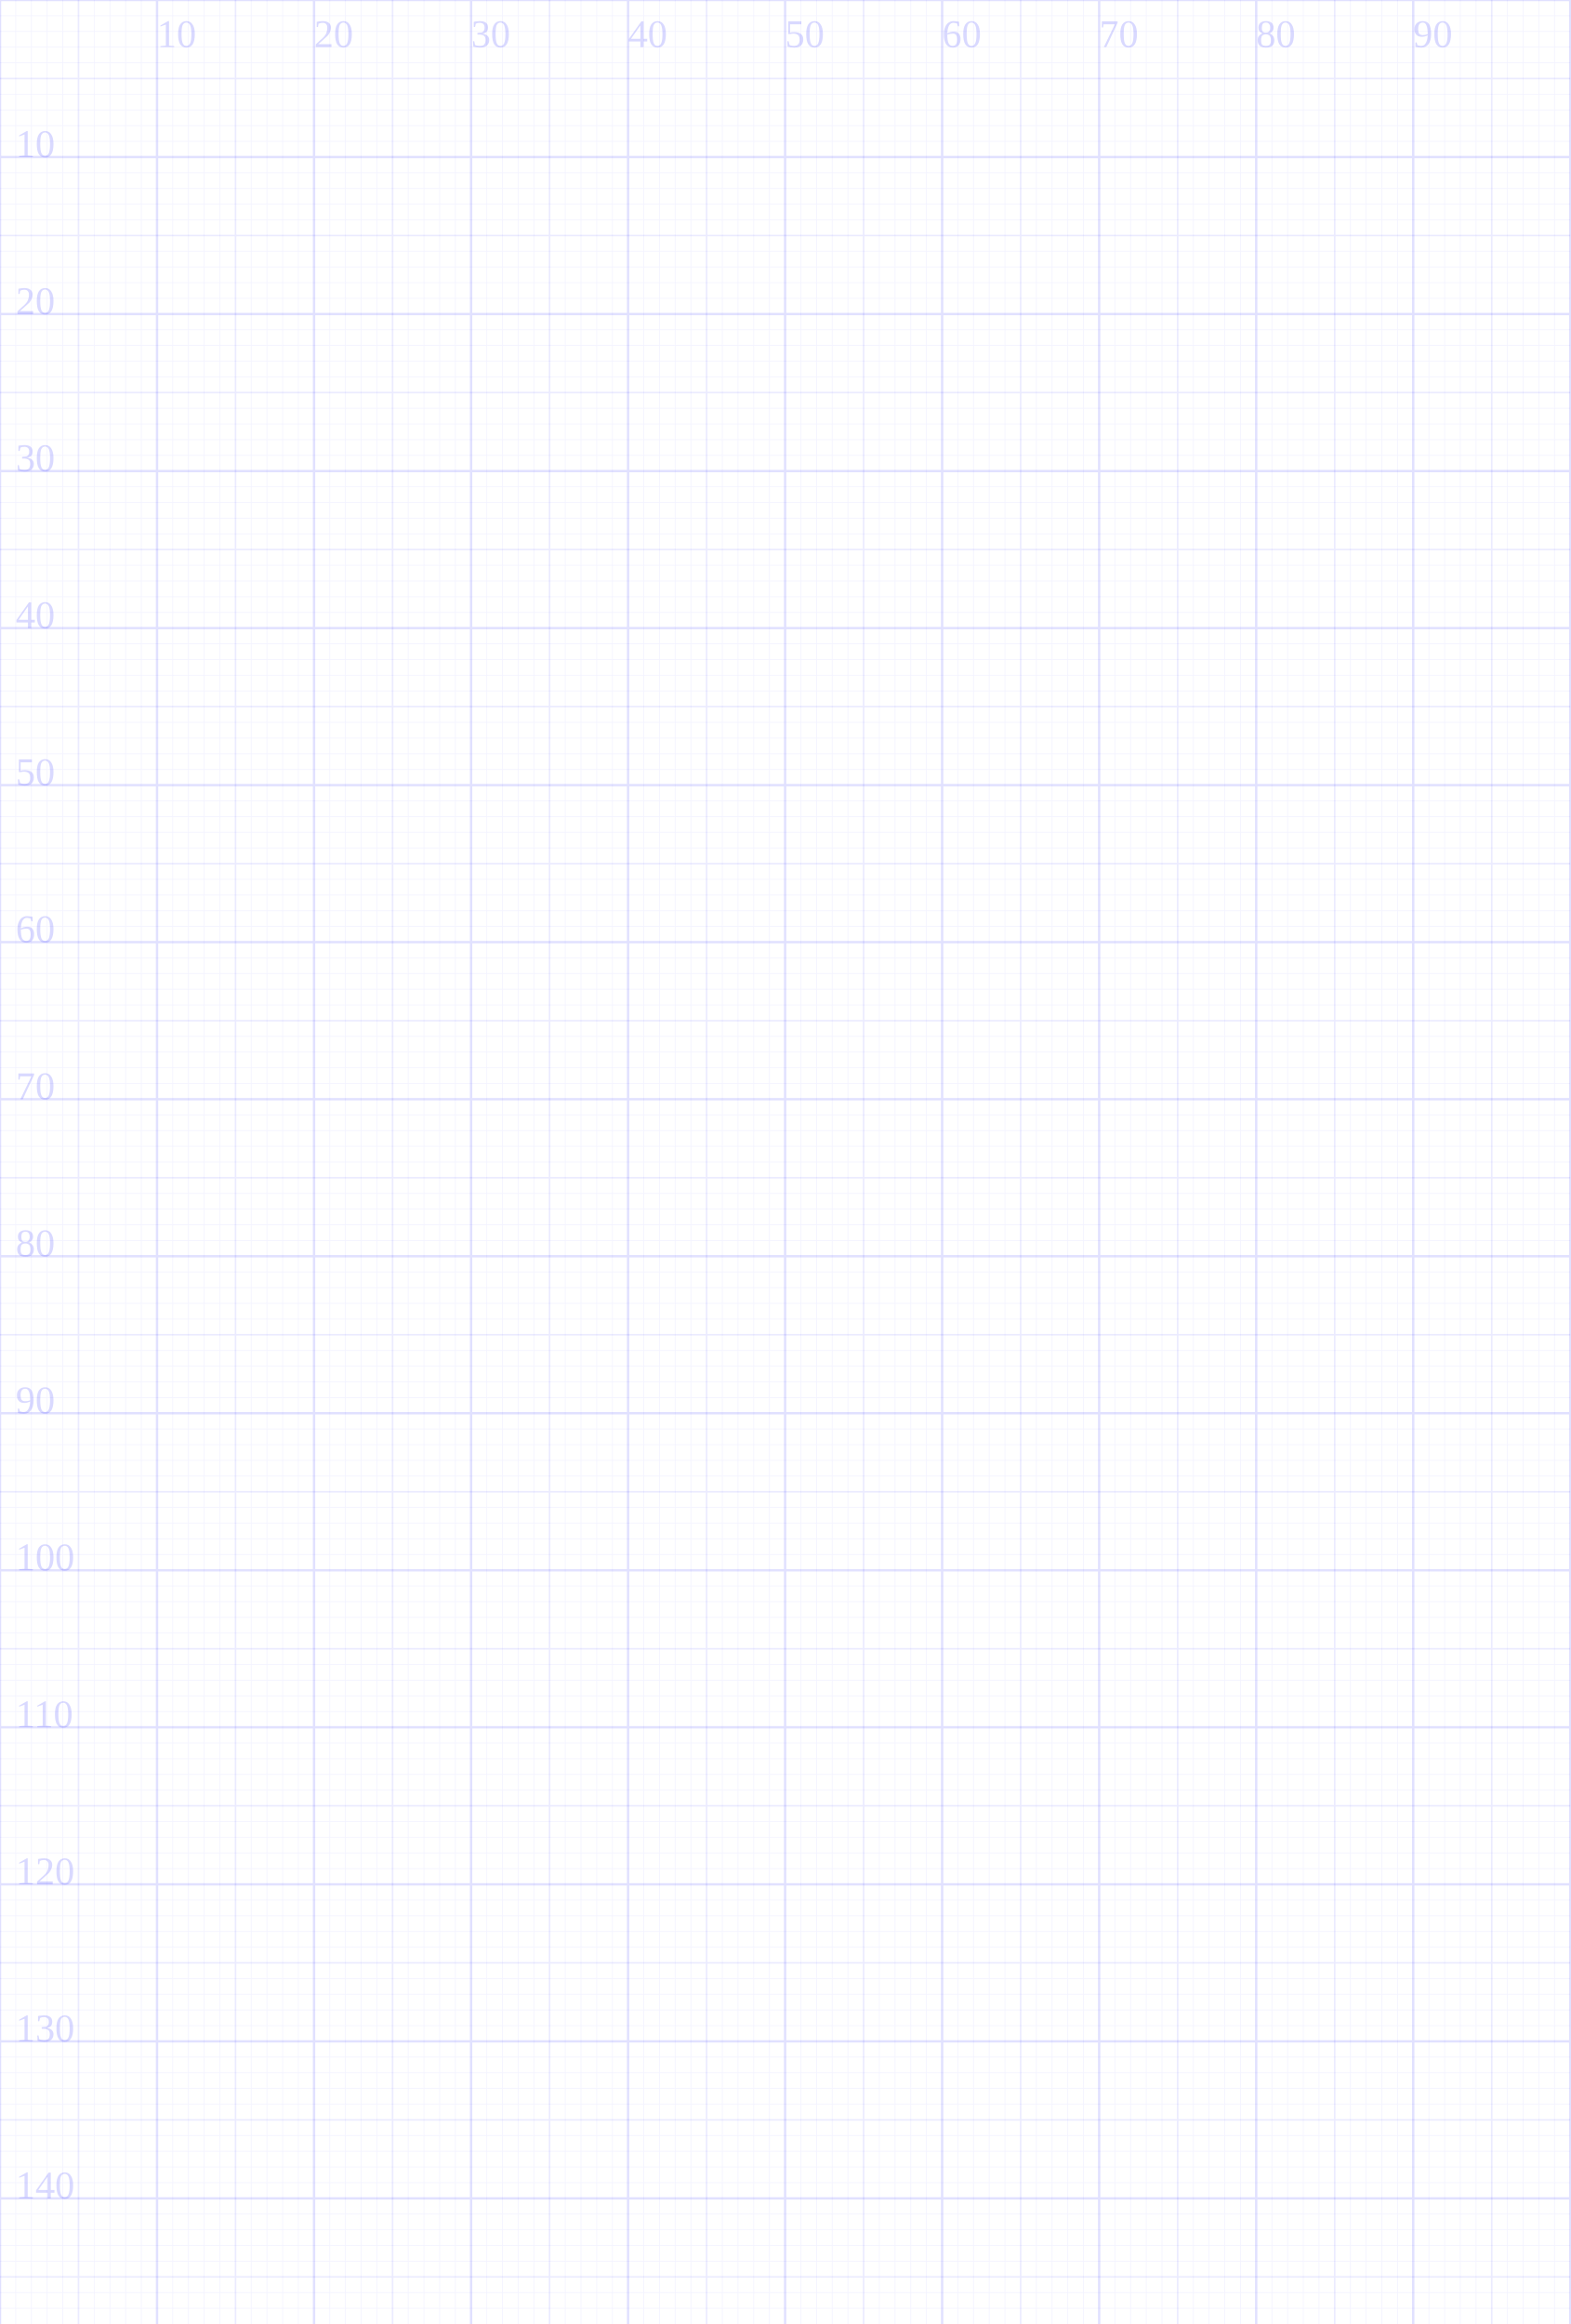
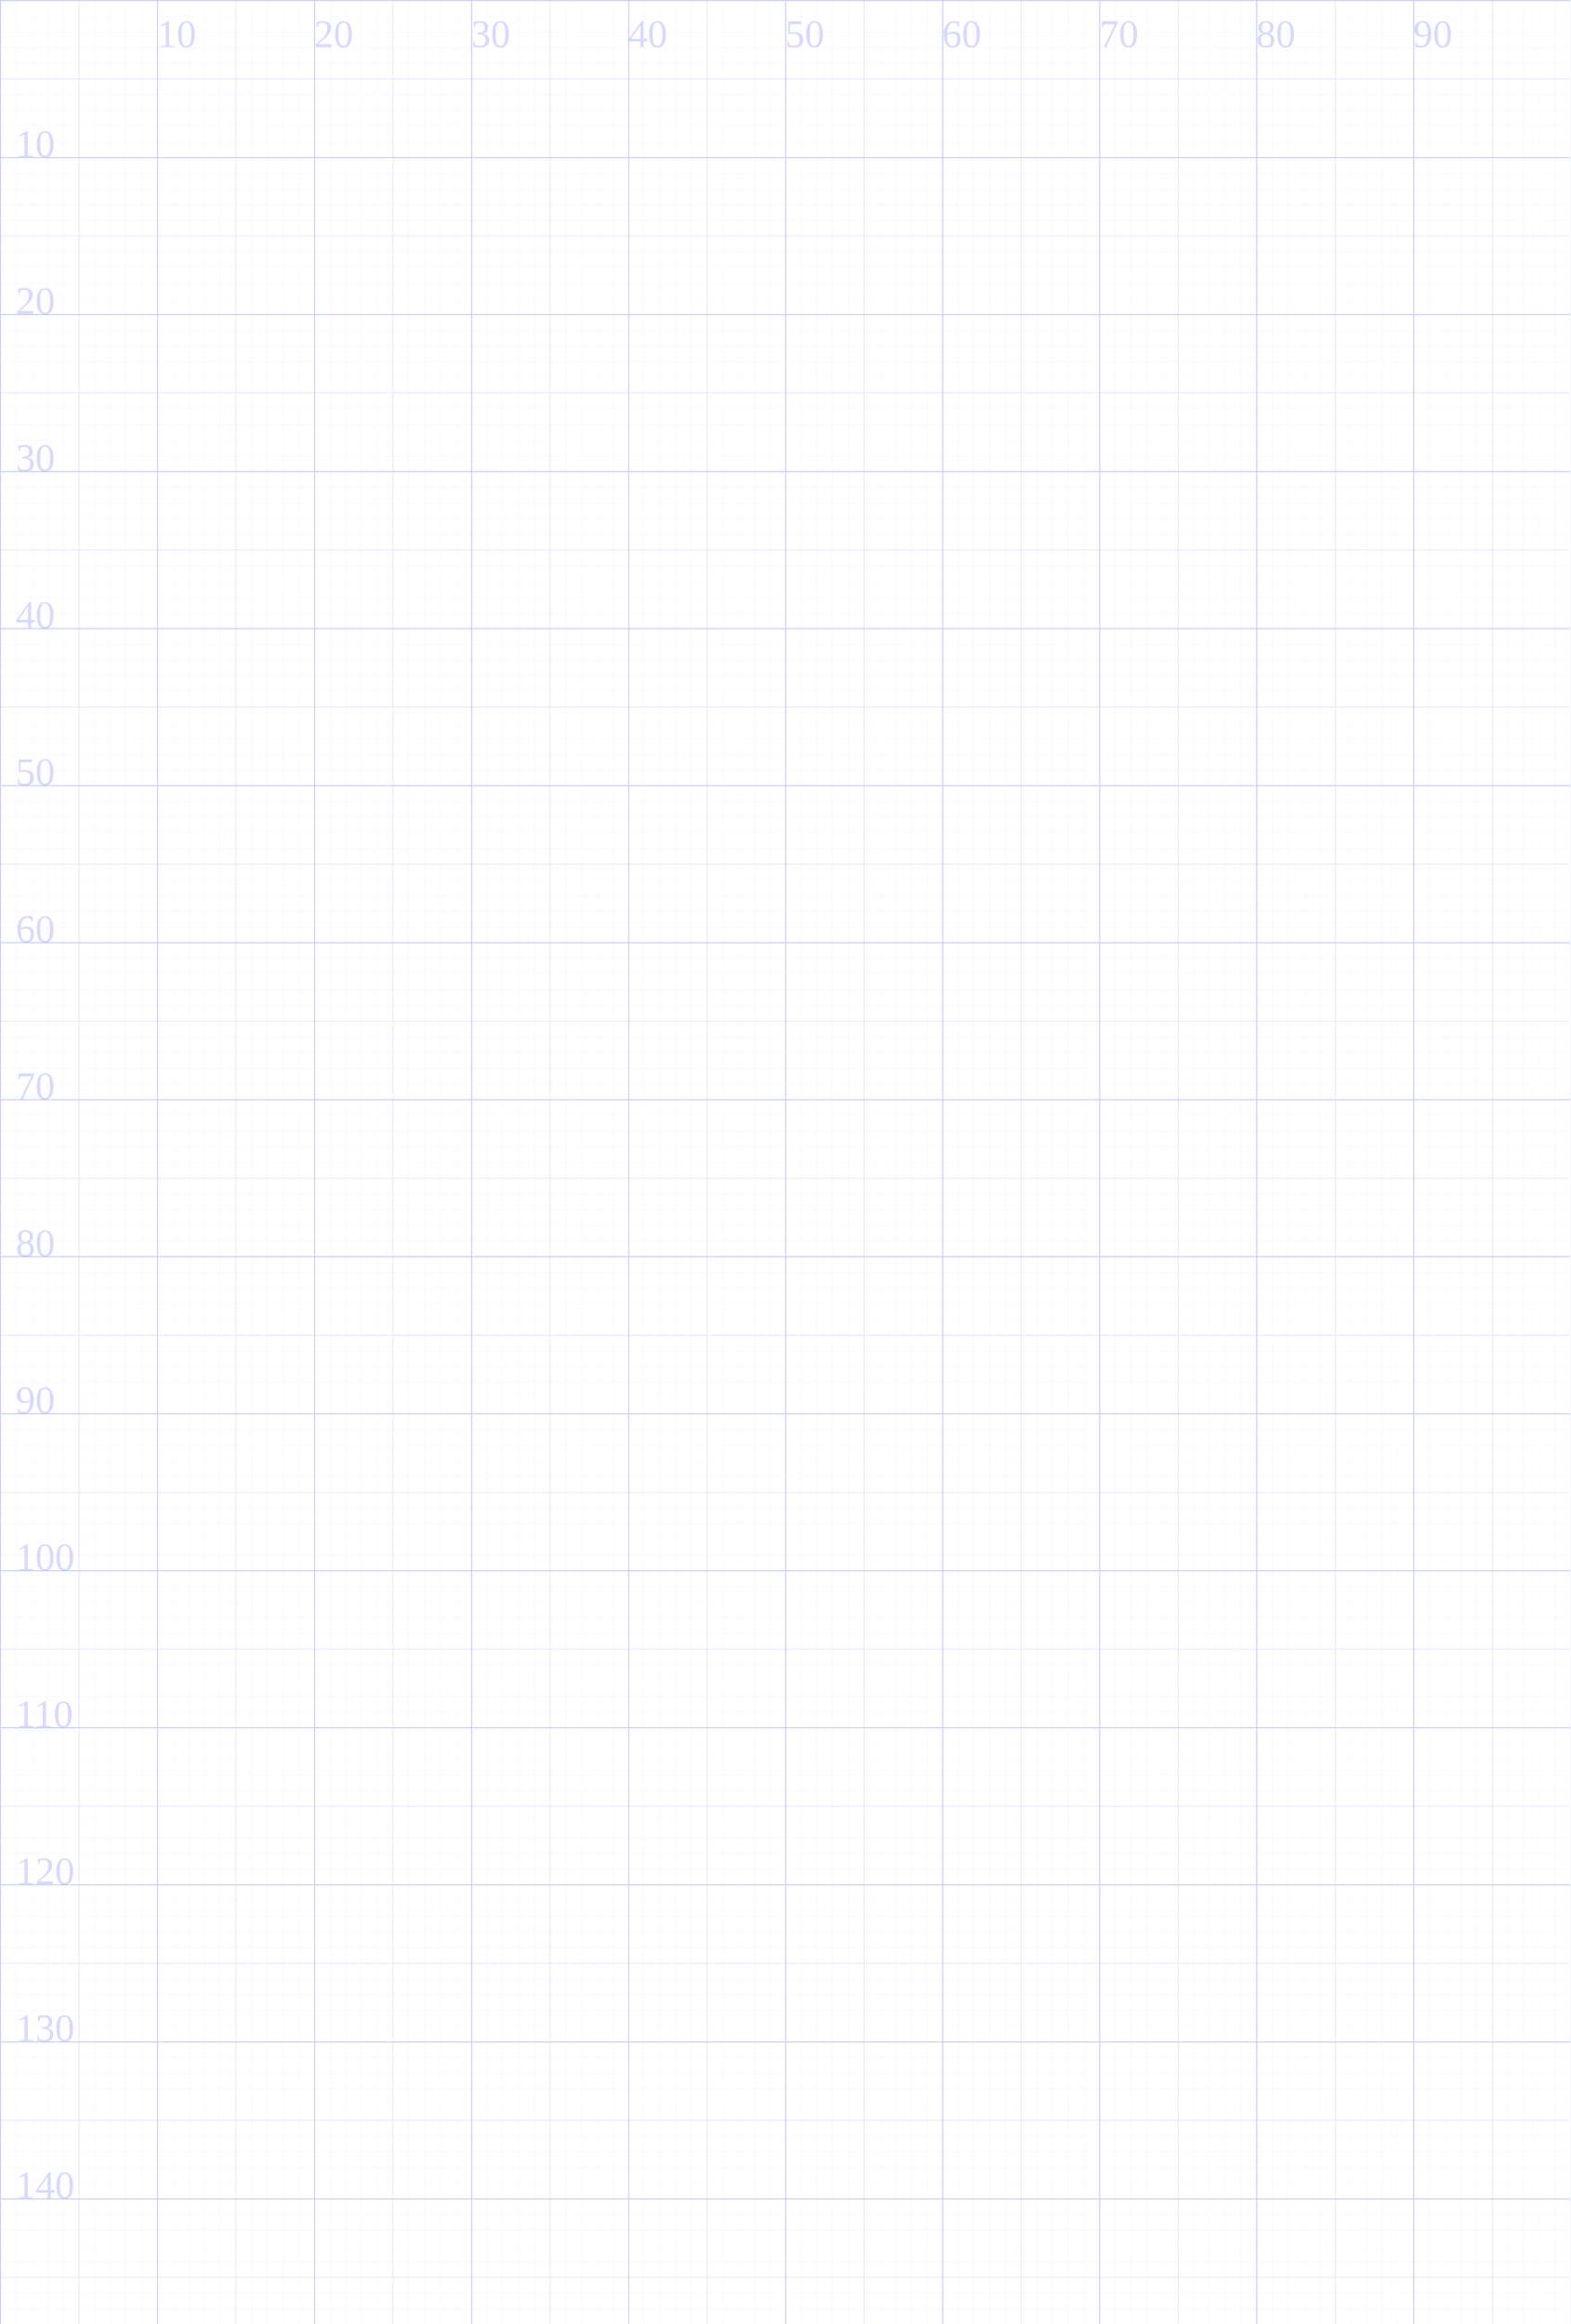
<svg xmlns="http://www.w3.org/2000/svg" width="100mm" height="148mm" viewBox="0 0 100 148">
-   <g stroke="#00f" stroke-width="0.05" fill="none" opacity="0.05">
-     <line x1="1" y1="0" x2="1" y2="148" />
-     <line x1="2" y1="0" x2="2" y2="148" />
-     <line x1="3" y1="0" x2="3" y2="148" />
-     <line x1="4" y1="0" x2="4" y2="148" />
-     <line x1="6" y1="0" x2="6" y2="148" />
-     <line x1="7" y1="0" x2="7" y2="148" />
-     <line x1="8" y1="0" x2="8" y2="148" />
-     <line x1="9" y1="0" x2="9" y2="148" />
-     <line x1="11" y1="0" x2="11" y2="148" />
-     <line x1="12" y1="0" x2="12" y2="148" />
-     <line x1="13" y1="0" x2="13" y2="148" />
-     <line x1="14" y1="0" x2="14" y2="148" />
-     <line x1="16" y1="0" x2="16" y2="148" />
-     <line x1="17" y1="0" x2="17" y2="148" />
-     <line x1="18" y1="0" x2="18" y2="148" />
-     <line x1="19" y1="0" x2="19" y2="148" />
-     <line x1="21" y1="0" x2="21" y2="148" />
-     <line x1="22" y1="0" x2="22" y2="148" />
-     <line x1="23" y1="0" x2="23" y2="148" />
-     <line x1="24" y1="0" x2="24" y2="148" />
-     <line x1="26" y1="0" x2="26" y2="148" />
-     <line x1="27" y1="0" x2="27" y2="148" />
-     <line x1="28" y1="0" x2="28" y2="148" />
-     <line x1="29" y1="0" x2="29" y2="148" />
-     <line x1="31" y1="0" x2="31" y2="148" />
-     <line x1="32" y1="0" x2="32" y2="148" />
-     <line x1="33" y1="0" x2="33" y2="148" />
-     <line x1="34" y1="0" x2="34" y2="148" />
-     <line x1="36" y1="0" x2="36" y2="148" />
-     <line x1="37" y1="0" x2="37" y2="148" />
-     <line x1="38" y1="0" x2="38" y2="148" />
-     <line x1="39" y1="0" x2="39" y2="148" />
-     <line x1="41" y1="0" x2="41" y2="148" />
-     <line x1="42" y1="0" x2="42" y2="148" />
-     <line x1="43" y1="0" x2="43" y2="148" />
-     <line x1="44" y1="0" x2="44" y2="148" />
-     <line x1="46" y1="0" x2="46" y2="148" />
-     <line x1="47" y1="0" x2="47" y2="148" />
-     <line x1="48" y1="0" x2="48" y2="148" />
-     <line x1="49" y1="0" x2="49" y2="148" />
-     <line x1="51" y1="0" x2="51" y2="148" />
-     <line x1="52" y1="0" x2="52" y2="148" />
-     <line x1="53" y1="0" x2="53" y2="148" />
-     <line x1="54" y1="0" x2="54" y2="148" />
-     <line x1="56" y1="0" x2="56" y2="148" />
-     <line x1="57" y1="0" x2="57" y2="148" />
-     <line x1="58" y1="0" x2="58" y2="148" />
-     <line x1="59" y1="0" x2="59" y2="148" />
-     <line x1="61" y1="0" x2="61" y2="148" />
-     <line x1="62" y1="0" x2="62" y2="148" />
-     <line x1="63" y1="0" x2="63" y2="148" />
-     <line x1="64" y1="0" x2="64" y2="148" />
-     <line x1="66" y1="0" x2="66" y2="148" />
-     <line x1="67" y1="0" x2="67" y2="148" />
-     <line x1="68" y1="0" x2="68" y2="148" />
-     <line x1="69" y1="0" x2="69" y2="148" />
-     <line x1="71" y1="0" x2="71" y2="148" />
-     <line x1="72" y1="0" x2="72" y2="148" />
-     <line x1="73" y1="0" x2="73" y2="148" />
-     <line x1="74" y1="0" x2="74" y2="148" />
-     <line x1="76" y1="0" x2="76" y2="148" />
-     <line x1="77" y1="0" x2="77" y2="148" />
-     <line x1="78" y1="0" x2="78" y2="148" />
-     <line x1="79" y1="0" x2="79" y2="148" />
-     <line x1="81" y1="0" x2="81" y2="148" />
-     <line x1="82" y1="0" x2="82" y2="148" />
-     <line x1="83" y1="0" x2="83" y2="148" />
-     <line x1="84" y1="0" x2="84" y2="148" />
-     <line x1="86" y1="0" x2="86" y2="148" />
-     <line x1="87" y1="0" x2="87" y2="148" />
-     <line x1="88" y1="0" x2="88" y2="148" />
-     <line x1="89" y1="0" x2="89" y2="148" />
-     <line x1="91" y1="0" x2="91" y2="148" />
-     <line x1="92" y1="0" x2="92" y2="148" />
-     <line x1="93" y1="0" x2="93" y2="148" />
-     <line x1="94" y1="0" x2="94" y2="148" />
-     <line x1="96" y1="0" x2="96" y2="148" />
-     <line x1="97" y1="0" x2="97" y2="148" />
-     <line x1="98" y1="0" x2="98" y2="148" />
-     <line x1="99" y1="0" x2="99" y2="148" />
-     <line x1="0" y1="1" x2="100" y2="1" />
-     <line x1="0" y1="2" x2="100" y2="2" />
-     <line x1="0" y1="3" x2="100" y2="3" />
-     <line x1="0" y1="4" x2="100" y2="4" />
-     <line x1="0" y1="6" x2="100" y2="6" />
-     <line x1="0" y1="7" x2="100" y2="7" />
-     <line x1="0" y1="8" x2="100" y2="8" />
-     <line x1="0" y1="9" x2="100" y2="9" />
-     <line x1="0" y1="11" x2="100" y2="11" />
-     <line x1="0" y1="12" x2="100" y2="12" />
-     <line x1="0" y1="13" x2="100" y2="13" />
-     <line x1="0" y1="14" x2="100" y2="14" />
-     <line x1="0" y1="16" x2="100" y2="16" />
-     <line x1="0" y1="17" x2="100" y2="17" />
-     <line x1="0" y1="18" x2="100" y2="18" />
-     <line x1="0" y1="19" x2="100" y2="19" />
-     <line x1="0" y1="21" x2="100" y2="21" />
-     <line x1="0" y1="22" x2="100" y2="22" />
-     <line x1="0" y1="23" x2="100" y2="23" />
-     <line x1="0" y1="24" x2="100" y2="24" />
-     <line x1="0" y1="26" x2="100" y2="26" />
-     <line x1="0" y1="27" x2="100" y2="27" />
-     <line x1="0" y1="28" x2="100" y2="28" />
-     <line x1="0" y1="29" x2="100" y2="29" />
-     <line x1="0" y1="31" x2="100" y2="31" />
-     <line x1="0" y1="32" x2="100" y2="32" />
-     <line x1="0" y1="33" x2="100" y2="33" />
-     <line x1="0" y1="34" x2="100" y2="34" />
-     <line x1="0" y1="36" x2="100" y2="36" />
-     <line x1="0" y1="37" x2="100" y2="37" />
-     <line x1="0" y1="38" x2="100" y2="38" />
-     <line x1="0" y1="39" x2="100" y2="39" />
-     <line x1="0" y1="41" x2="100" y2="41" />
-     <line x1="0" y1="42" x2="100" y2="42" />
-     <line x1="0" y1="43" x2="100" y2="43" />
-     <line x1="0" y1="44" x2="100" y2="44" />
-     <line x1="0" y1="46" x2="100" y2="46" />
-     <line x1="0" y1="47" x2="100" y2="47" />
-     <line x1="0" y1="48" x2="100" y2="48" />
-     <line x1="0" y1="49" x2="100" y2="49" />
-     <line x1="0" y1="51" x2="100" y2="51" />
-     <line x1="0" y1="52" x2="100" y2="52" />
-     <line x1="0" y1="53" x2="100" y2="53" />
-     <line x1="0" y1="54" x2="100" y2="54" />
-     <line x1="0" y1="56" x2="100" y2="56" />
-     <line x1="0" y1="57" x2="100" y2="57" />
-     <line x1="0" y1="58" x2="100" y2="58" />
-     <line x1="0" y1="59" x2="100" y2="59" />
-     <line x1="0" y1="61" x2="100" y2="61" />
-     <line x1="0" y1="62" x2="100" y2="62" />
-     <line x1="0" y1="63" x2="100" y2="63" />
-     <line x1="0" y1="64" x2="100" y2="64" />
-     <line x1="0" y1="66" x2="100" y2="66" />
-     <line x1="0" y1="67" x2="100" y2="67" />
-     <line x1="0" y1="68" x2="100" y2="68" />
-     <line x1="0" y1="69" x2="100" y2="69" />
-     <line x1="0" y1="71" x2="100" y2="71" />
-     <line x1="0" y1="72" x2="100" y2="72" />
-     <line x1="0" y1="73" x2="100" y2="73" />
-     <line x1="0" y1="74" x2="100" y2="74" />
-     <line x1="0" y1="76" x2="100" y2="76" />
-     <line x1="0" y1="77" x2="100" y2="77" />
-     <line x1="0" y1="78" x2="100" y2="78" />
-     <line x1="0" y1="79" x2="100" y2="79" />
-     <line x1="0" y1="81" x2="100" y2="81" />
-     <line x1="0" y1="82" x2="100" y2="82" />
-     <line x1="0" y1="83" x2="100" y2="83" />
-     <line x1="0" y1="84" x2="100" y2="84" />
-     <line x1="0" y1="86" x2="100" y2="86" />
-     <line x1="0" y1="87" x2="100" y2="87" />
-     <line x1="0" y1="88" x2="100" y2="88" />
-     <line x1="0" y1="89" x2="100" y2="89" />
-     <line x1="0" y1="91" x2="100" y2="91" />
-     <line x1="0" y1="92" x2="100" y2="92" />
-     <line x1="0" y1="93" x2="100" y2="93" />
-     <line x1="0" y1="94" x2="100" y2="94" />
-     <line x1="0" y1="96" x2="100" y2="96" />
-     <line x1="0" y1="97" x2="100" y2="97" />
-     <line x1="0" y1="98" x2="100" y2="98" />
-     <line x1="0" y1="99" x2="100" y2="99" />
-     <line x1="0" y1="101" x2="100" y2="101" />
-     <line x1="0" y1="102" x2="100" y2="102" />
-     <line x1="0" y1="103" x2="100" y2="103" />
-     <line x1="0" y1="104" x2="100" y2="104" />
-     <line x1="0" y1="106" x2="100" y2="106" />
-     <line x1="0" y1="107" x2="100" y2="107" />
-     <line x1="0" y1="108" x2="100" y2="108" />
-     <line x1="0" y1="109" x2="100" y2="109" />
-     <line x1="0" y1="111" x2="100" y2="111" />
-     <line x1="0" y1="112" x2="100" y2="112" />
-     <line x1="0" y1="113" x2="100" y2="113" />
-     <line x1="0" y1="114" x2="100" y2="114" />
-     <line x1="0" y1="116" x2="100" y2="116" />
-     <line x1="0" y1="117" x2="100" y2="117" />
-     <line x1="0" y1="118" x2="100" y2="118" />
-     <line x1="0" y1="119" x2="100" y2="119" />
-     <line x1="0" y1="121" x2="100" y2="121" />
-     <line x1="0" y1="122" x2="100" y2="122" />
-     <line x1="0" y1="123" x2="100" y2="123" />
-     <line x1="0" y1="124" x2="100" y2="124" />
-     <line x1="0" y1="126" x2="100" y2="126" />
-     <line x1="0" y1="127" x2="100" y2="127" />
-     <line x1="0" y1="128" x2="100" y2="128" />
-     <line x1="0" y1="129" x2="100" y2="129" />
-     <line x1="0" y1="131" x2="100" y2="131" />
-     <line x1="0" y1="132" x2="100" y2="132" />
-     <line x1="0" y1="133" x2="100" y2="133" />
-     <line x1="0" y1="134" x2="100" y2="134" />
-     <line x1="0" y1="136" x2="100" y2="136" />
-     <line x1="0" y1="137" x2="100" y2="137" />
-     <line x1="0" y1="138" x2="100" y2="138" />
-     <line x1="0" y1="139" x2="100" y2="139" />
-     <line x1="0" y1="141" x2="100" y2="141" />
-     <line x1="0" y1="142" x2="100" y2="142" />
-     <line x1="0" y1="143" x2="100" y2="143" />
-     <line x1="0" y1="144" x2="100" y2="144" />
-     <line x1="0" y1="146" x2="100" y2="146" />
-     <line x1="0" y1="147" x2="100" y2="147" />
-   </g>
-   <g stroke="#00f" stroke-width="0.1" fill="none" opacity="0.08">
-     <line x1="5" y1="0" x2="5" y2="148" />
-     <line x1="15" y1="0" x2="15" y2="148" />
-     <line x1="25" y1="0" x2="25" y2="148" />
-     <line x1="35" y1="0" x2="35" y2="148" />
-     <line x1="45" y1="0" x2="45" y2="148" />
-     <line x1="55" y1="0" x2="55" y2="148" />
-     <line x1="65" y1="0" x2="65" y2="148" />
-     <line x1="75" y1="0" x2="75" y2="148" />
-     <line x1="85" y1="0" x2="85" y2="148" />
-     <line x1="95" y1="0" x2="95" y2="148" />
-     <line x1="0" y1="5" x2="100" y2="5" />
-     <line x1="0" y1="15" x2="100" y2="15" />
-     <line x1="0" y1="25" x2="100" y2="25" />
-     <line x1="0" y1="35" x2="100" y2="35" />
-     <line x1="0" y1="45" x2="100" y2="45" />
-     <line x1="0" y1="55" x2="100" y2="55" />
-     <line x1="0" y1="65" x2="100" y2="65" />
-     <line x1="0" y1="75" x2="100" y2="75" />
-     <line x1="0" y1="85" x2="100" y2="85" />
-     <line x1="0" y1="95" x2="100" y2="95" />
-     <line x1="0" y1="105" x2="100" y2="105" />
-     <line x1="0" y1="115" x2="100" y2="115" />
-     <line x1="0" y1="125" x2="100" y2="125" />
-     <line x1="0" y1="135" x2="100" y2="135" />
-     <line x1="0" y1="145" x2="100" y2="145" />
-   </g>
-   <g stroke="#00f" stroke-width="0.15" fill="none" opacity="0.12">
-     <line x1="0" y1="0" x2="0" y2="148" />
-     <line x1="10" y1="0" x2="10" y2="148" />
-     <line x1="20" y1="0" x2="20" y2="148" />
-     <line x1="30" y1="0" x2="30" y2="148" />
-     <line x1="40" y1="0" x2="40" y2="148" />
-     <line x1="50" y1="0" x2="50" y2="148" />
-     <line x1="60" y1="0" x2="60" y2="148" />
-     <line x1="70" y1="0" x2="70" y2="148" />
-     <line x1="80" y1="0" x2="80" y2="148" />
-     <line x1="90" y1="0" x2="90" y2="148" />
-     <line x1="100" y1="0" x2="100" y2="148" />
-     <line x1="0" y1="0" x2="100" y2="0" />
-     <line x1="0" y1="10" x2="100" y2="10" />
-     <line x1="0" y1="20" x2="100" y2="20" />
-     <line x1="0" y1="30" x2="100" y2="30" />
-     <line x1="0" y1="40" x2="100" y2="40" />
-     <line x1="0" y1="50" x2="100" y2="50" />
-     <line x1="0" y1="60" x2="100" y2="60" />
-     <line x1="0" y1="70" x2="100" y2="70" />
-     <line x1="0" y1="80" x2="100" y2="80" />
-     <line x1="0" y1="90" x2="100" y2="90" />
-     <line x1="0" y1="100" x2="100" y2="100" />
-     <line x1="0" y1="110" x2="100" y2="110" />
-     <line x1="0" y1="120" x2="100" y2="120" />
-     <line x1="0" y1="130" x2="100" y2="130" />
-     <line x1="0" y1="140" x2="100" y2="140" />
-   </g>
+   <defs>
+     <pattern id="grid1mm" width="1" height="1" patternUnits="userSpaceOnUse">
+       <path d="M 1 0 L 0 0 0 1" fill="none" stroke="#00f" stroke-width="0.05" />
+     </pattern>
+     <pattern id="grid5mm" width="5" height="5" patternUnits="userSpaceOnUse">
+       <path d="M 5 0 L 0 0 0 5" fill="none" stroke="#00f" stroke-width="0.1" />
+     </pattern>
+     <pattern id="grid10mm" width="10" height="10" patternUnits="userSpaceOnUse">
+       <path d="M 10 0 L 0 0 0 10" fill="none" stroke="#00f" stroke-width="0.15" />
+     </pattern>
+   </defs>
+   <rect width="100" height="148" fill="url(#grid1mm)" opacity="0.05" />
+   <rect width="100" height="148" fill="url(#grid5mm)" opacity="0.08" />
+   <rect width="100" height="148" fill="url(#grid10mm)" opacity="0.12" />
  <g font-size="2.5" fill="#00f" opacity="0.15">
    <text x="10" y="3">10</text>
    <text x="20" y="3">20</text>
    <text x="30" y="3">30</text>
    <text x="40" y="3">40</text>
    <text x="50" y="3">50</text>
    <text x="60" y="3">60</text>
    <text x="70" y="3">70</text>
    <text x="80" y="3">80</text>
    <text x="90" y="3">90</text>
    <text x="1" y="10">10</text>
    <text x="1" y="20">20</text>
    <text x="1" y="30">30</text>
    <text x="1" y="40">40</text>
    <text x="1" y="50">50</text>
    <text x="1" y="60">60</text>
    <text x="1" y="70">70</text>
    <text x="1" y="80">80</text>
    <text x="1" y="90">90</text>
    <text x="1" y="100">100</text>
    <text x="1" y="110">110</text>
    <text x="1" y="120">120</text>
    <text x="1" y="130">130</text>
    <text x="1" y="140">140</text>
  </g>
</svg>
